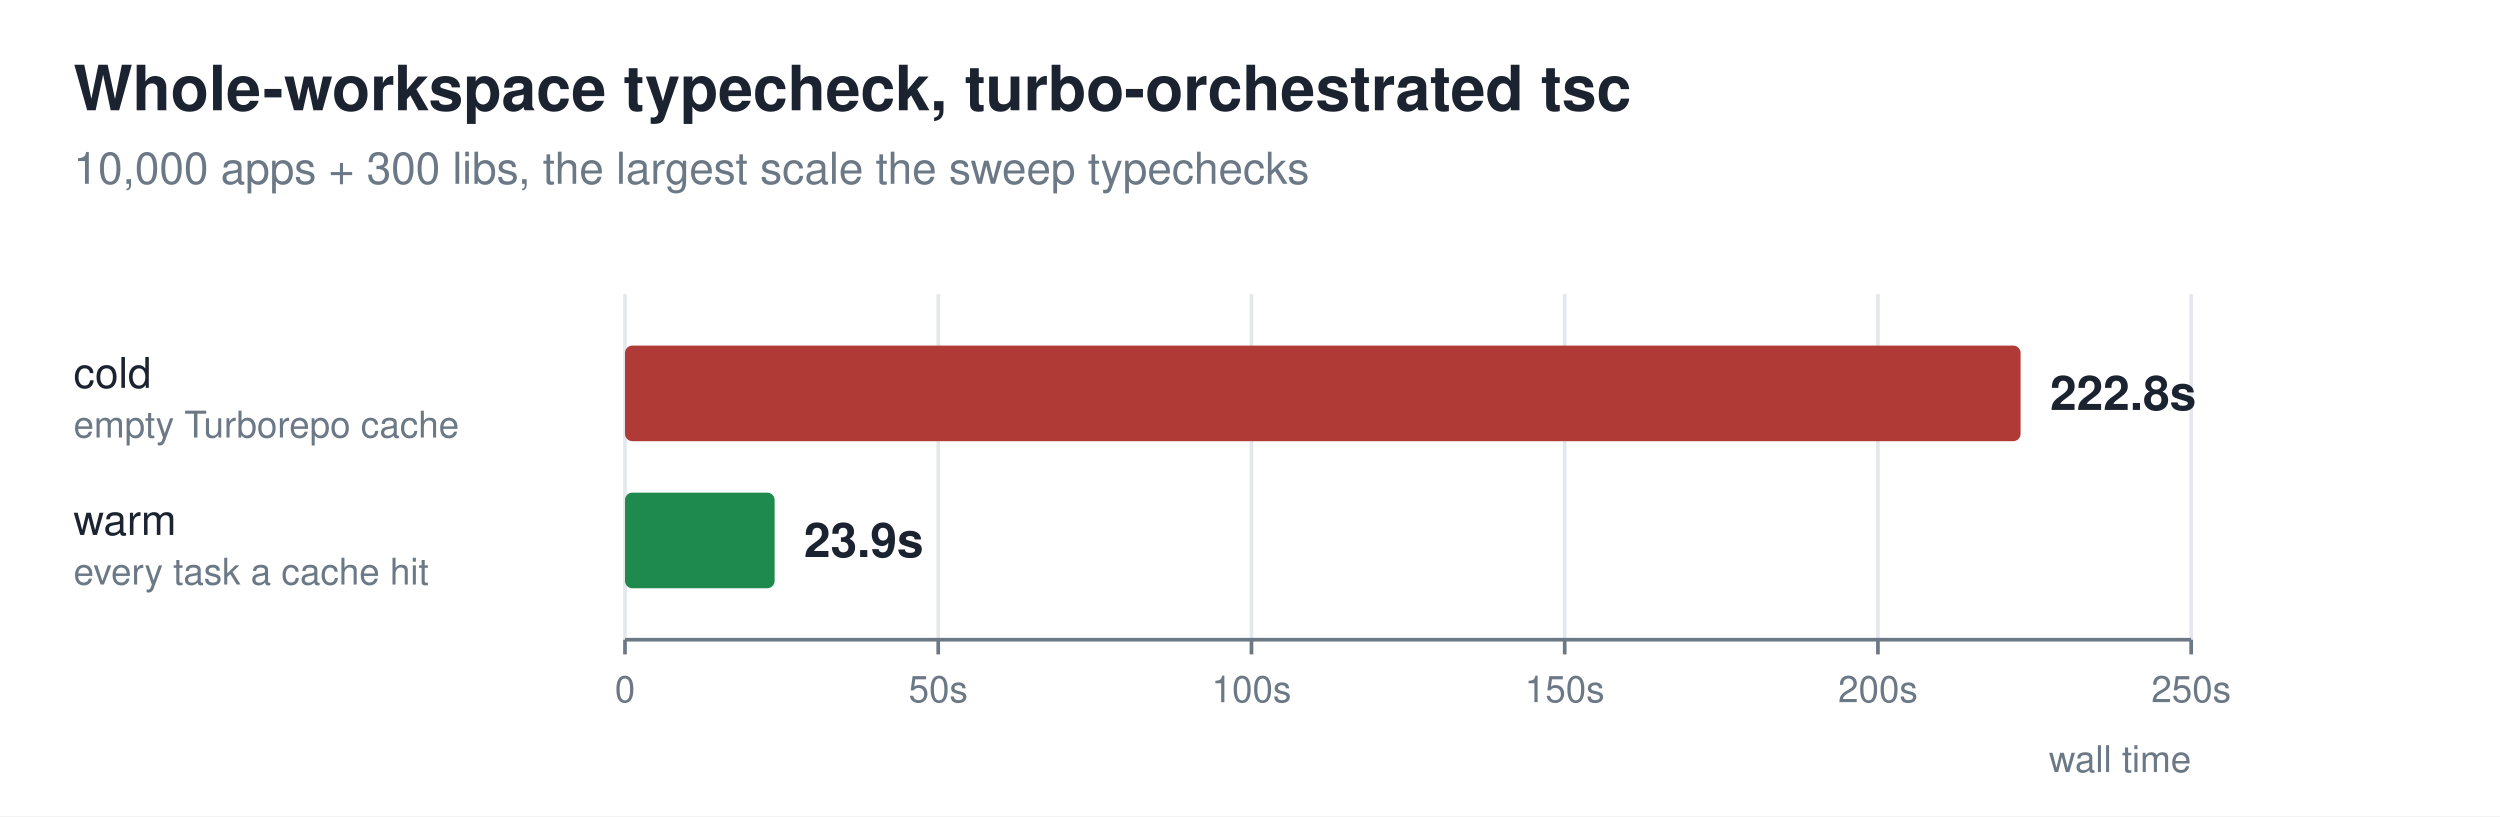
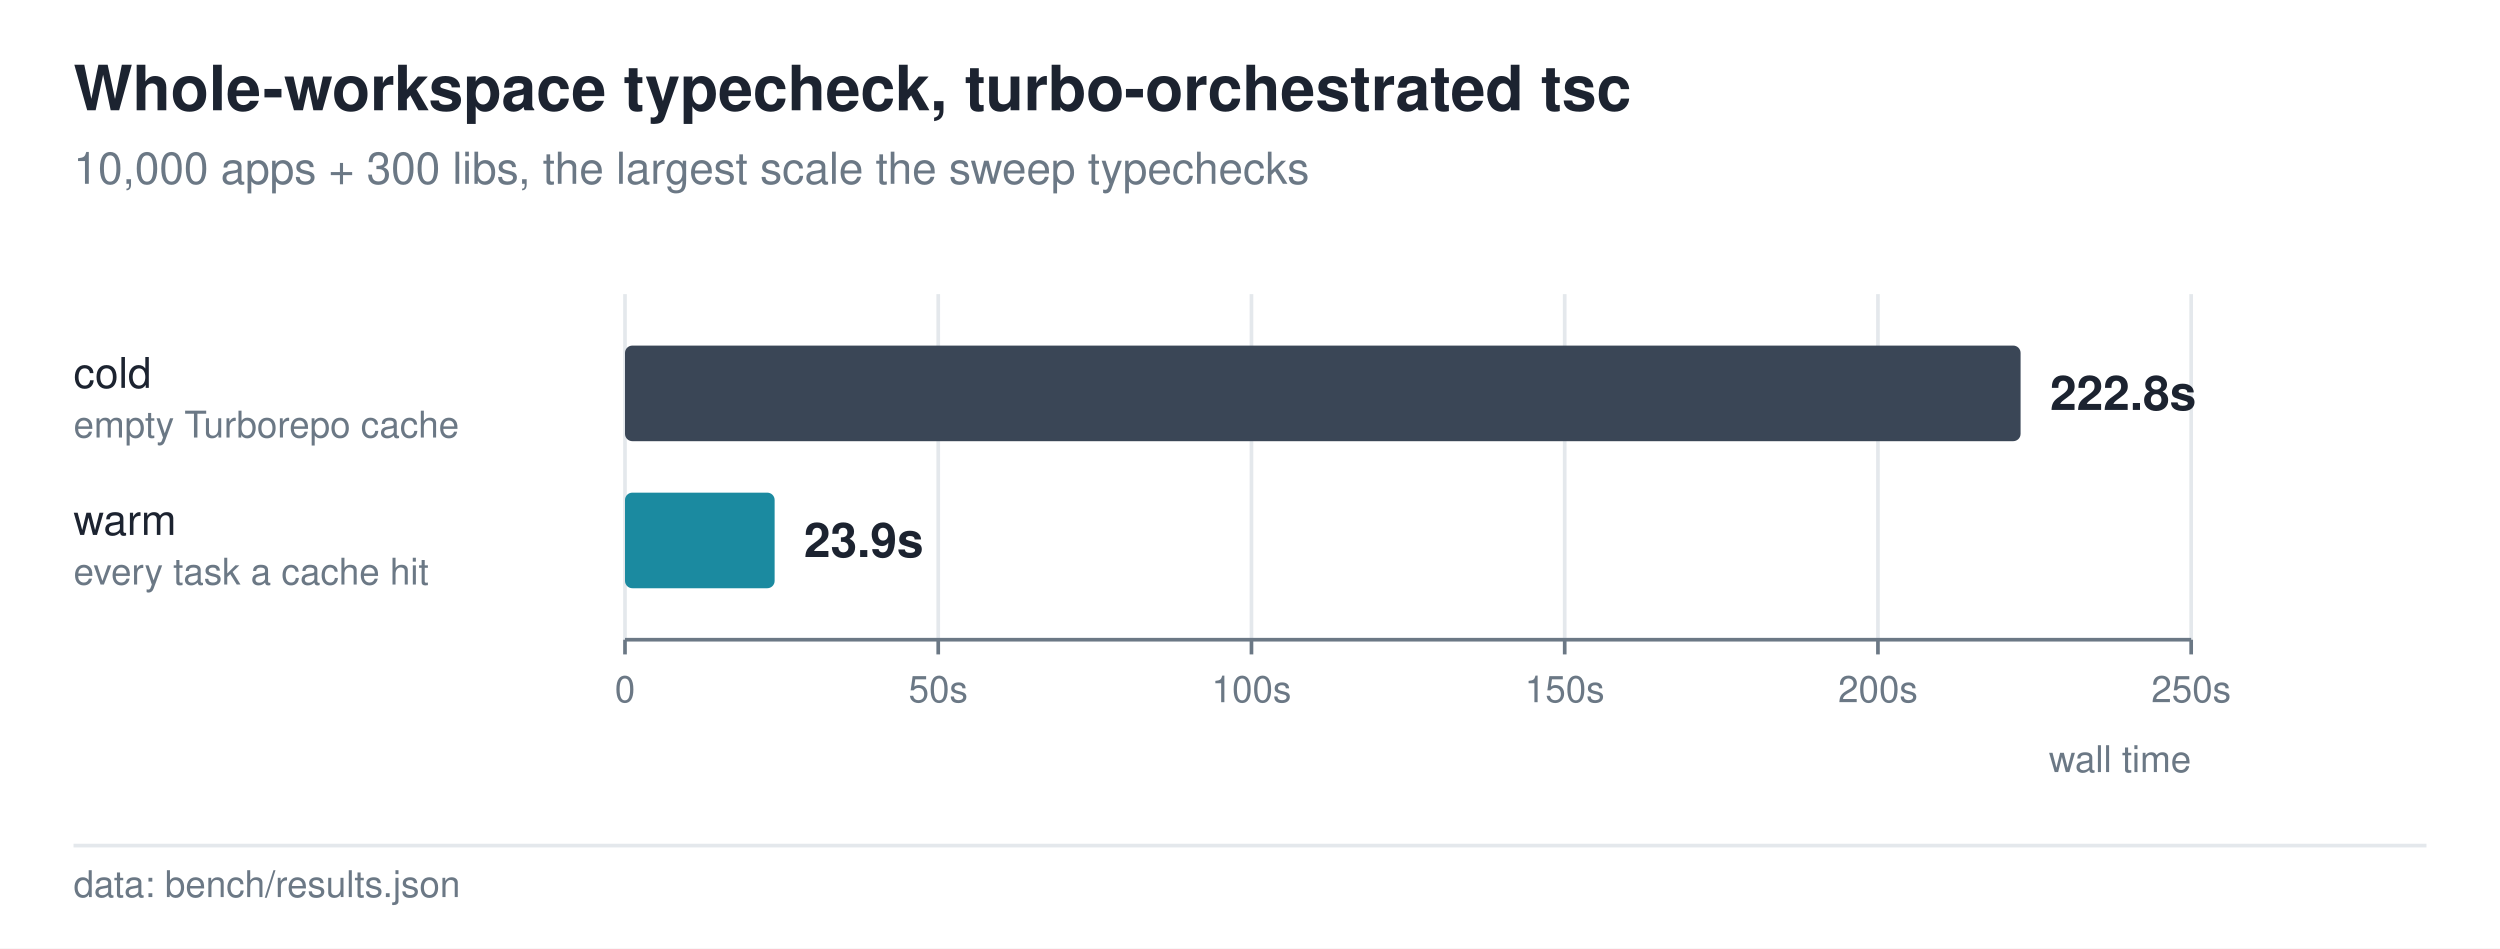
- <svg xmlns="http://www.w3.org/2000/svg" width="680" height="222" viewBox="0 0 680 222" role="img" aria-label="Whole-workspace typecheck, turbo-orchestrated tsc. 10,000 apps + 300 libs, the largest scale the sweep typechecks" font-family="system-ui,-apple-system,Segoe UI,Helvetica,Arial,sans-serif" style="font-variant-numeric:tabular-nums">
+ <svg xmlns="http://www.w3.org/2000/svg" width="680" height="258" viewBox="0 0 680 258" role="img" aria-label="Whole-workspace typecheck, turbo-orchestrated tsc. 10,000 apps + 300 libs, the largest scale the sweep typechecks" font-family="system-ui,-apple-system,Segoe UI,Helvetica,Arial,sans-serif" style="font-variant-numeric:tabular-nums">
  <style>@media (prefers-color-scheme: dark){
rect[fill="#ffffff"]{fill:#0d1117}
text[fill="#1c2330"]{fill:#e2e7ec}
text[fill="#6b7885"]{fill:#9aa6b1}
text[fill="#1a73e8"]{fill:#6ba3f5}
line[stroke="#e4e8ec"]{stroke:#2b333c}
rect[stroke="#e4e8ec"]{stroke:#39424c}
rect[fill="#e4e8ec"]{fill:#2b333c}
line[stroke="#6b7885"],path[stroke="#6b7885"],polyline[stroke="#6b7885"]{stroke:#8b98a4}
path[fill="#6b7885"]{fill:#8b98a4}
rect[fill="#eef3fb"]{fill:#1f2f45}rect[stroke="#b9cdec"]{stroke:#3d5a85}
rect[fill="#f0faf5"]{fill:#173029}rect[stroke="#a9d8bd"]{stroke:#2e6b52}
rect[fill="#fdf3ef"]{fill:#331f18}rect[stroke="#e4b9a6"]{stroke:#7a4630}
rect[fill="#fbf6e9"]{fill:#c9a13b;fill-opacity:.14}rect[stroke="#eee3bb"]{stroke:#7a6224}
rect[fill="#e4b9a6"]{fill:#7a4630}
text[fill="#146b3a"]{fill:#5cc48c}
text[fill="#46505b"]{fill:#aab4be}
text[fill="#8f2a23"]{fill:#f0847b}
+ polyline[stroke="#3a4656"]{stroke:#a7b6c8}circle[fill="#3a4656"],rect[fill="#3a4656"]{fill:#a7b6c8}
+ text[fill="#3a4656"]{fill:#a7b6c8}
}</style>
-   <rect width="680" height="222" fill="#ffffff" />
+   <rect width="680" height="258" fill="#ffffff" />
  <text x="20" y="30" font-size="17" fill="#1c2330" font-weight="650">Whole-workspace typecheck, turbo-orchestrated tsc</text>
  <text x="20" y="50" font-size="12" fill="#6b7885">10,000 apps + 300 libs, the largest scale the sweep typechecks</text>
  <line x1="170" y1="80" x2="170" y2="174" stroke="#e4e8ec" />
  <line x1="255.2" y1="80" x2="255.2" y2="174" stroke="#e4e8ec" />
  <line x1="340.4" y1="80" x2="340.4" y2="174" stroke="#e4e8ec" />
  <line x1="425.6" y1="80" x2="425.6" y2="174" stroke="#e4e8ec" />
  <line x1="510.8" y1="80" x2="510.8" y2="174" stroke="#e4e8ec" />
  <line x1="596" y1="80" x2="596" y2="174" stroke="#e4e8ec" />
  <line x1="170" y1="174" x2="596" y2="174" stroke="#6b7885" />
  <line x1="170" y1="174" x2="170" y2="178" stroke="#6b7885" />
  <text x="170" y="191" font-size="10" fill="#6b7885" text-anchor="middle">0</text>
  <line x1="255.2" y1="174" x2="255.2" y2="178" stroke="#6b7885" />
  <text x="255.2" y="191" font-size="10" fill="#6b7885" text-anchor="middle">50s</text>
  <line x1="340.4" y1="174" x2="340.4" y2="178" stroke="#6b7885" />
  <text x="340.4" y="191" font-size="10" fill="#6b7885" text-anchor="middle">100s</text>
  <line x1="425.6" y1="174" x2="425.6" y2="178" stroke="#6b7885" />
  <text x="425.6" y="191" font-size="10" fill="#6b7885" text-anchor="middle">150s</text>
  <line x1="510.8" y1="174" x2="510.8" y2="178" stroke="#6b7885" />
  <text x="510.8" y="191" font-size="10" fill="#6b7885" text-anchor="middle">200s</text>
  <line x1="596" y1="174" x2="596" y2="178" stroke="#6b7885" />
  <text x="596" y="191" font-size="10" fill="#6b7885" text-anchor="middle">250s</text>
  <text x="596" y="210" font-size="10" fill="#6b7885" text-anchor="end">wall time</text>
-   <rect x="170" y="94" width="379.6" height="26" rx="2" fill="rgb(176,58,54)" />
+   <rect x="170" y="94" width="379.6" height="26" rx="2" fill="#3a4656" />
  <text x="557.619" y="111.5" font-size="13" fill="#1c2330" font-weight="650">222.8s</text>
  <text x="20" y="105.5" font-size="11.5" fill="#1c2330">cold</text>
  <text x="20" y="119" font-size="10" fill="#6b7885">empty Turborepo cache</text>
-   <rect x="170" y="134" width="40.7" height="26" rx="2" fill="rgb(31,138,77)" />
+   <rect x="170" y="134" width="40.7" height="26" rx="2" fill="#1b8aa0" />
  <text x="218.668" y="151.5" font-size="13" fill="#1c2330" font-weight="650">23.9s</text>
  <text x="20" y="145.5" font-size="11.5" fill="#1c2330">warm</text>
  <text x="20" y="159" font-size="10" fill="#6b7885">every task a cache hit</text>
+   <line x1="20" y1="230" x2="660" y2="230" stroke="#e4e8ec" />
+   <text x="20" y="244" font-size="10" fill="#6b7885">data: bench/results.json</text>
</svg>
